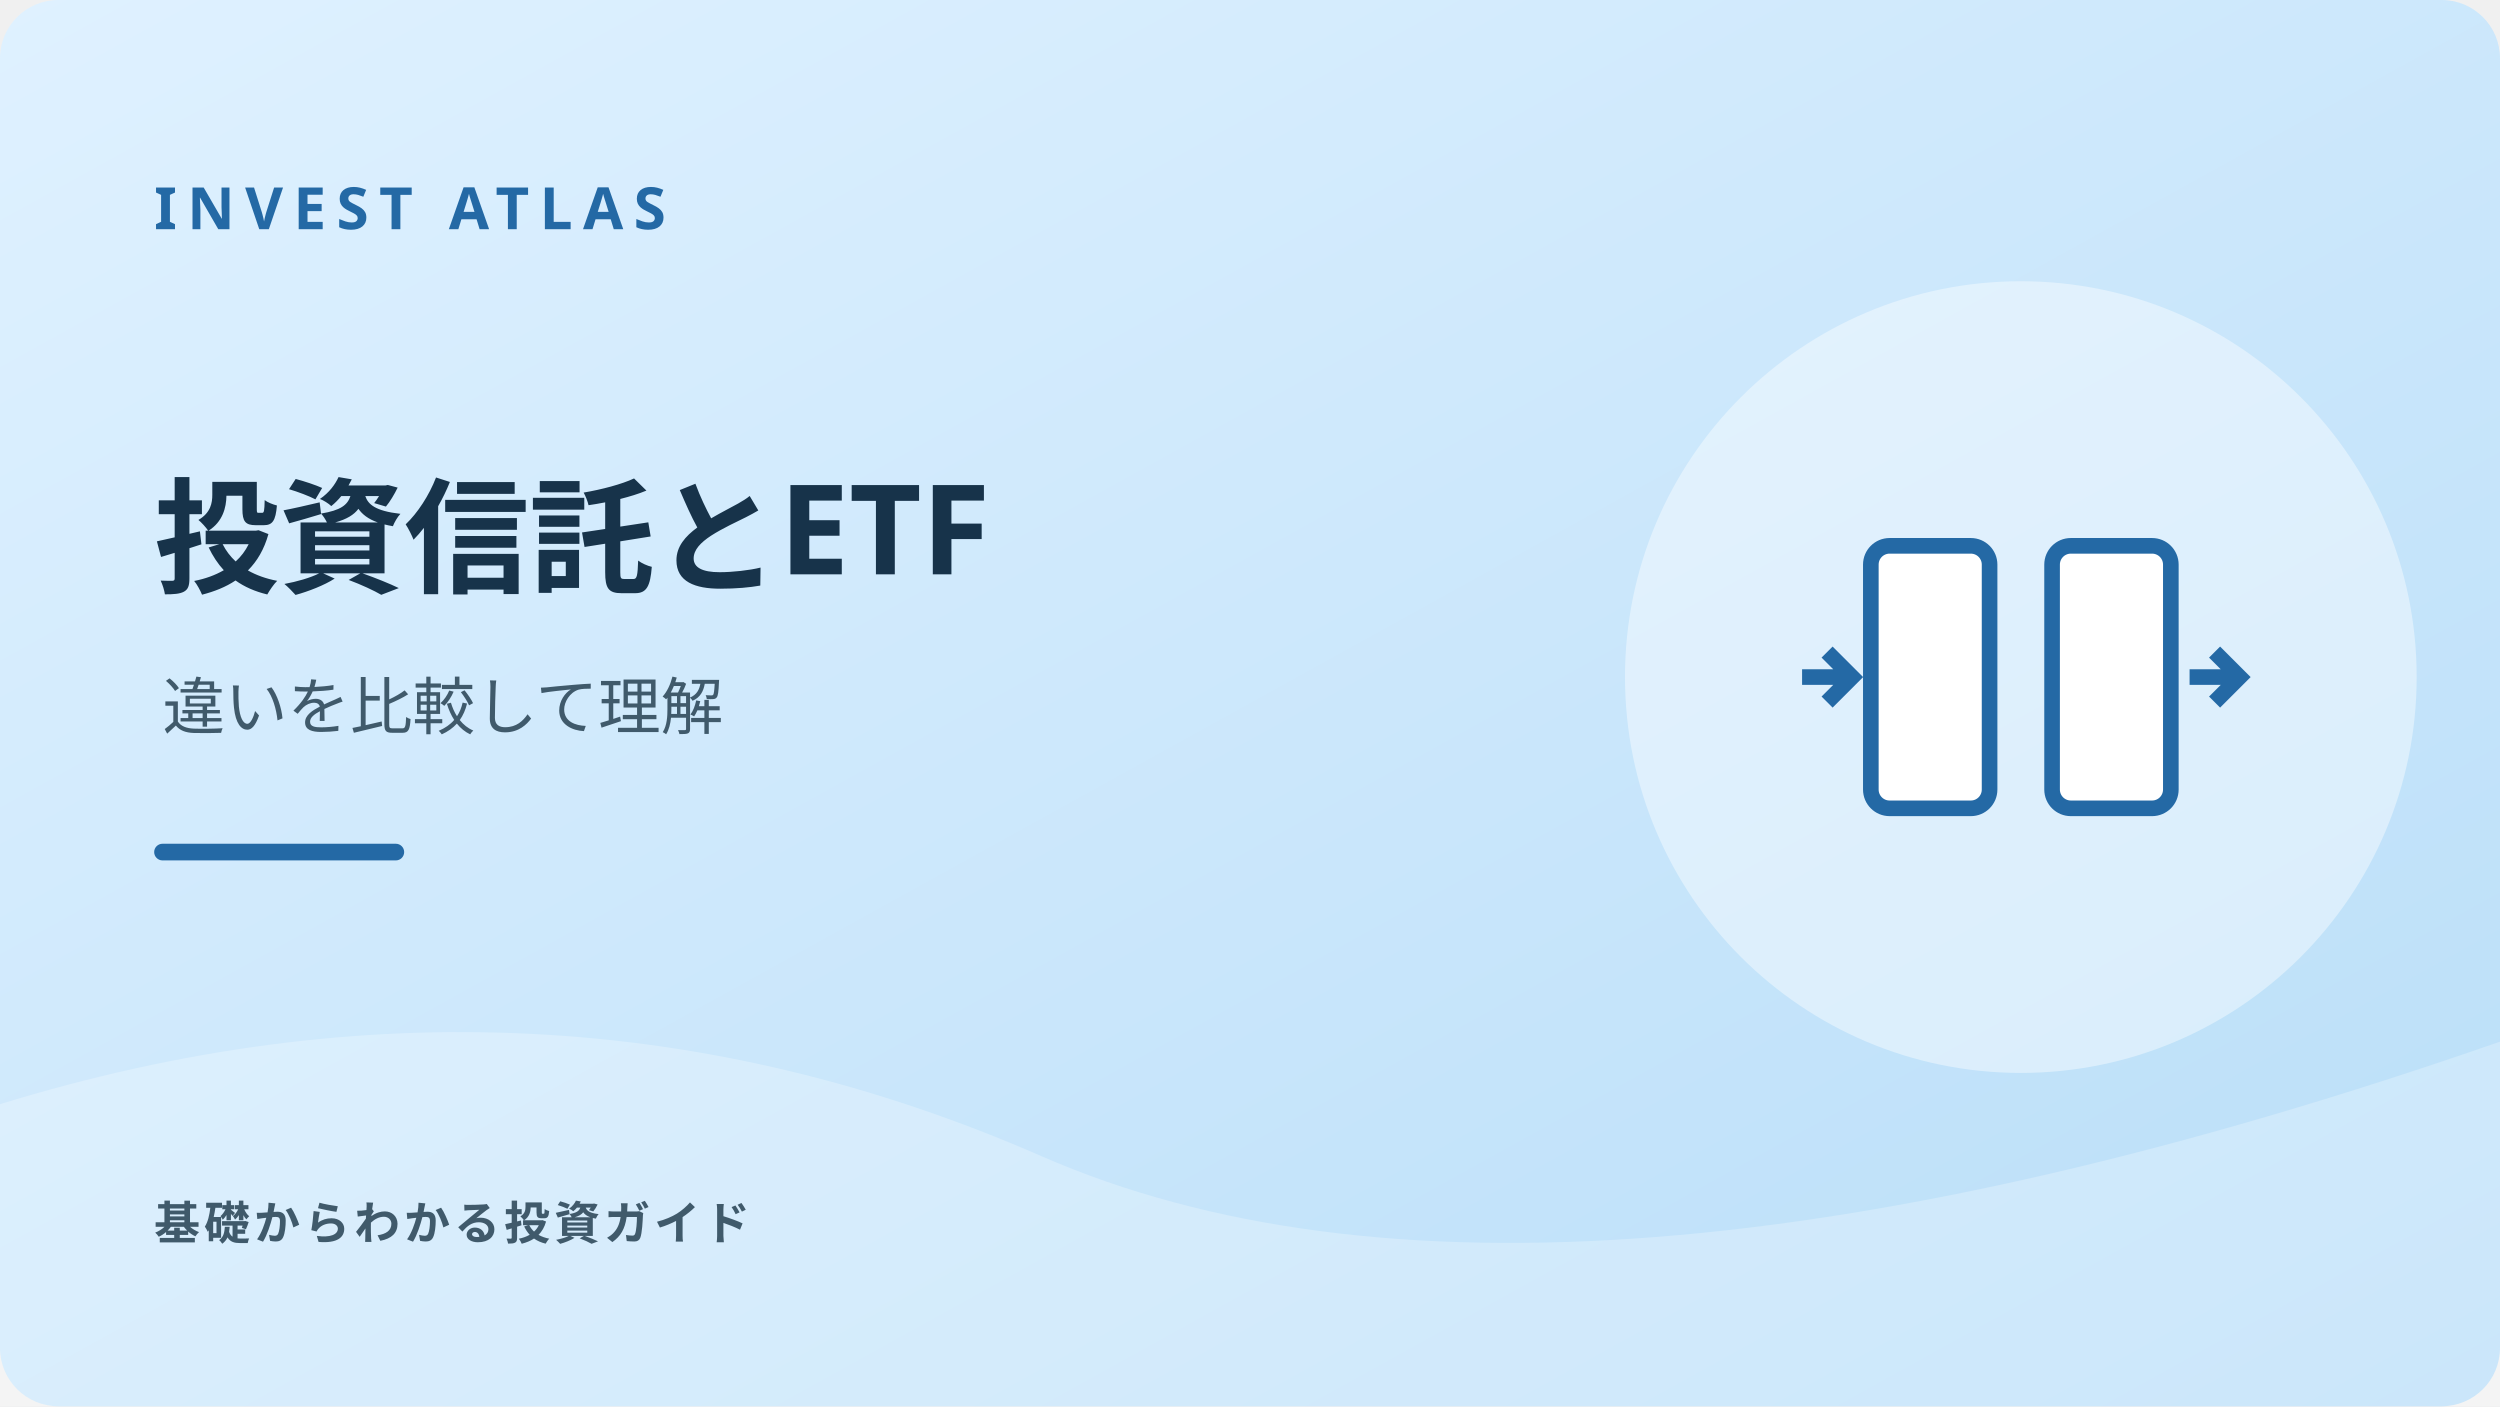
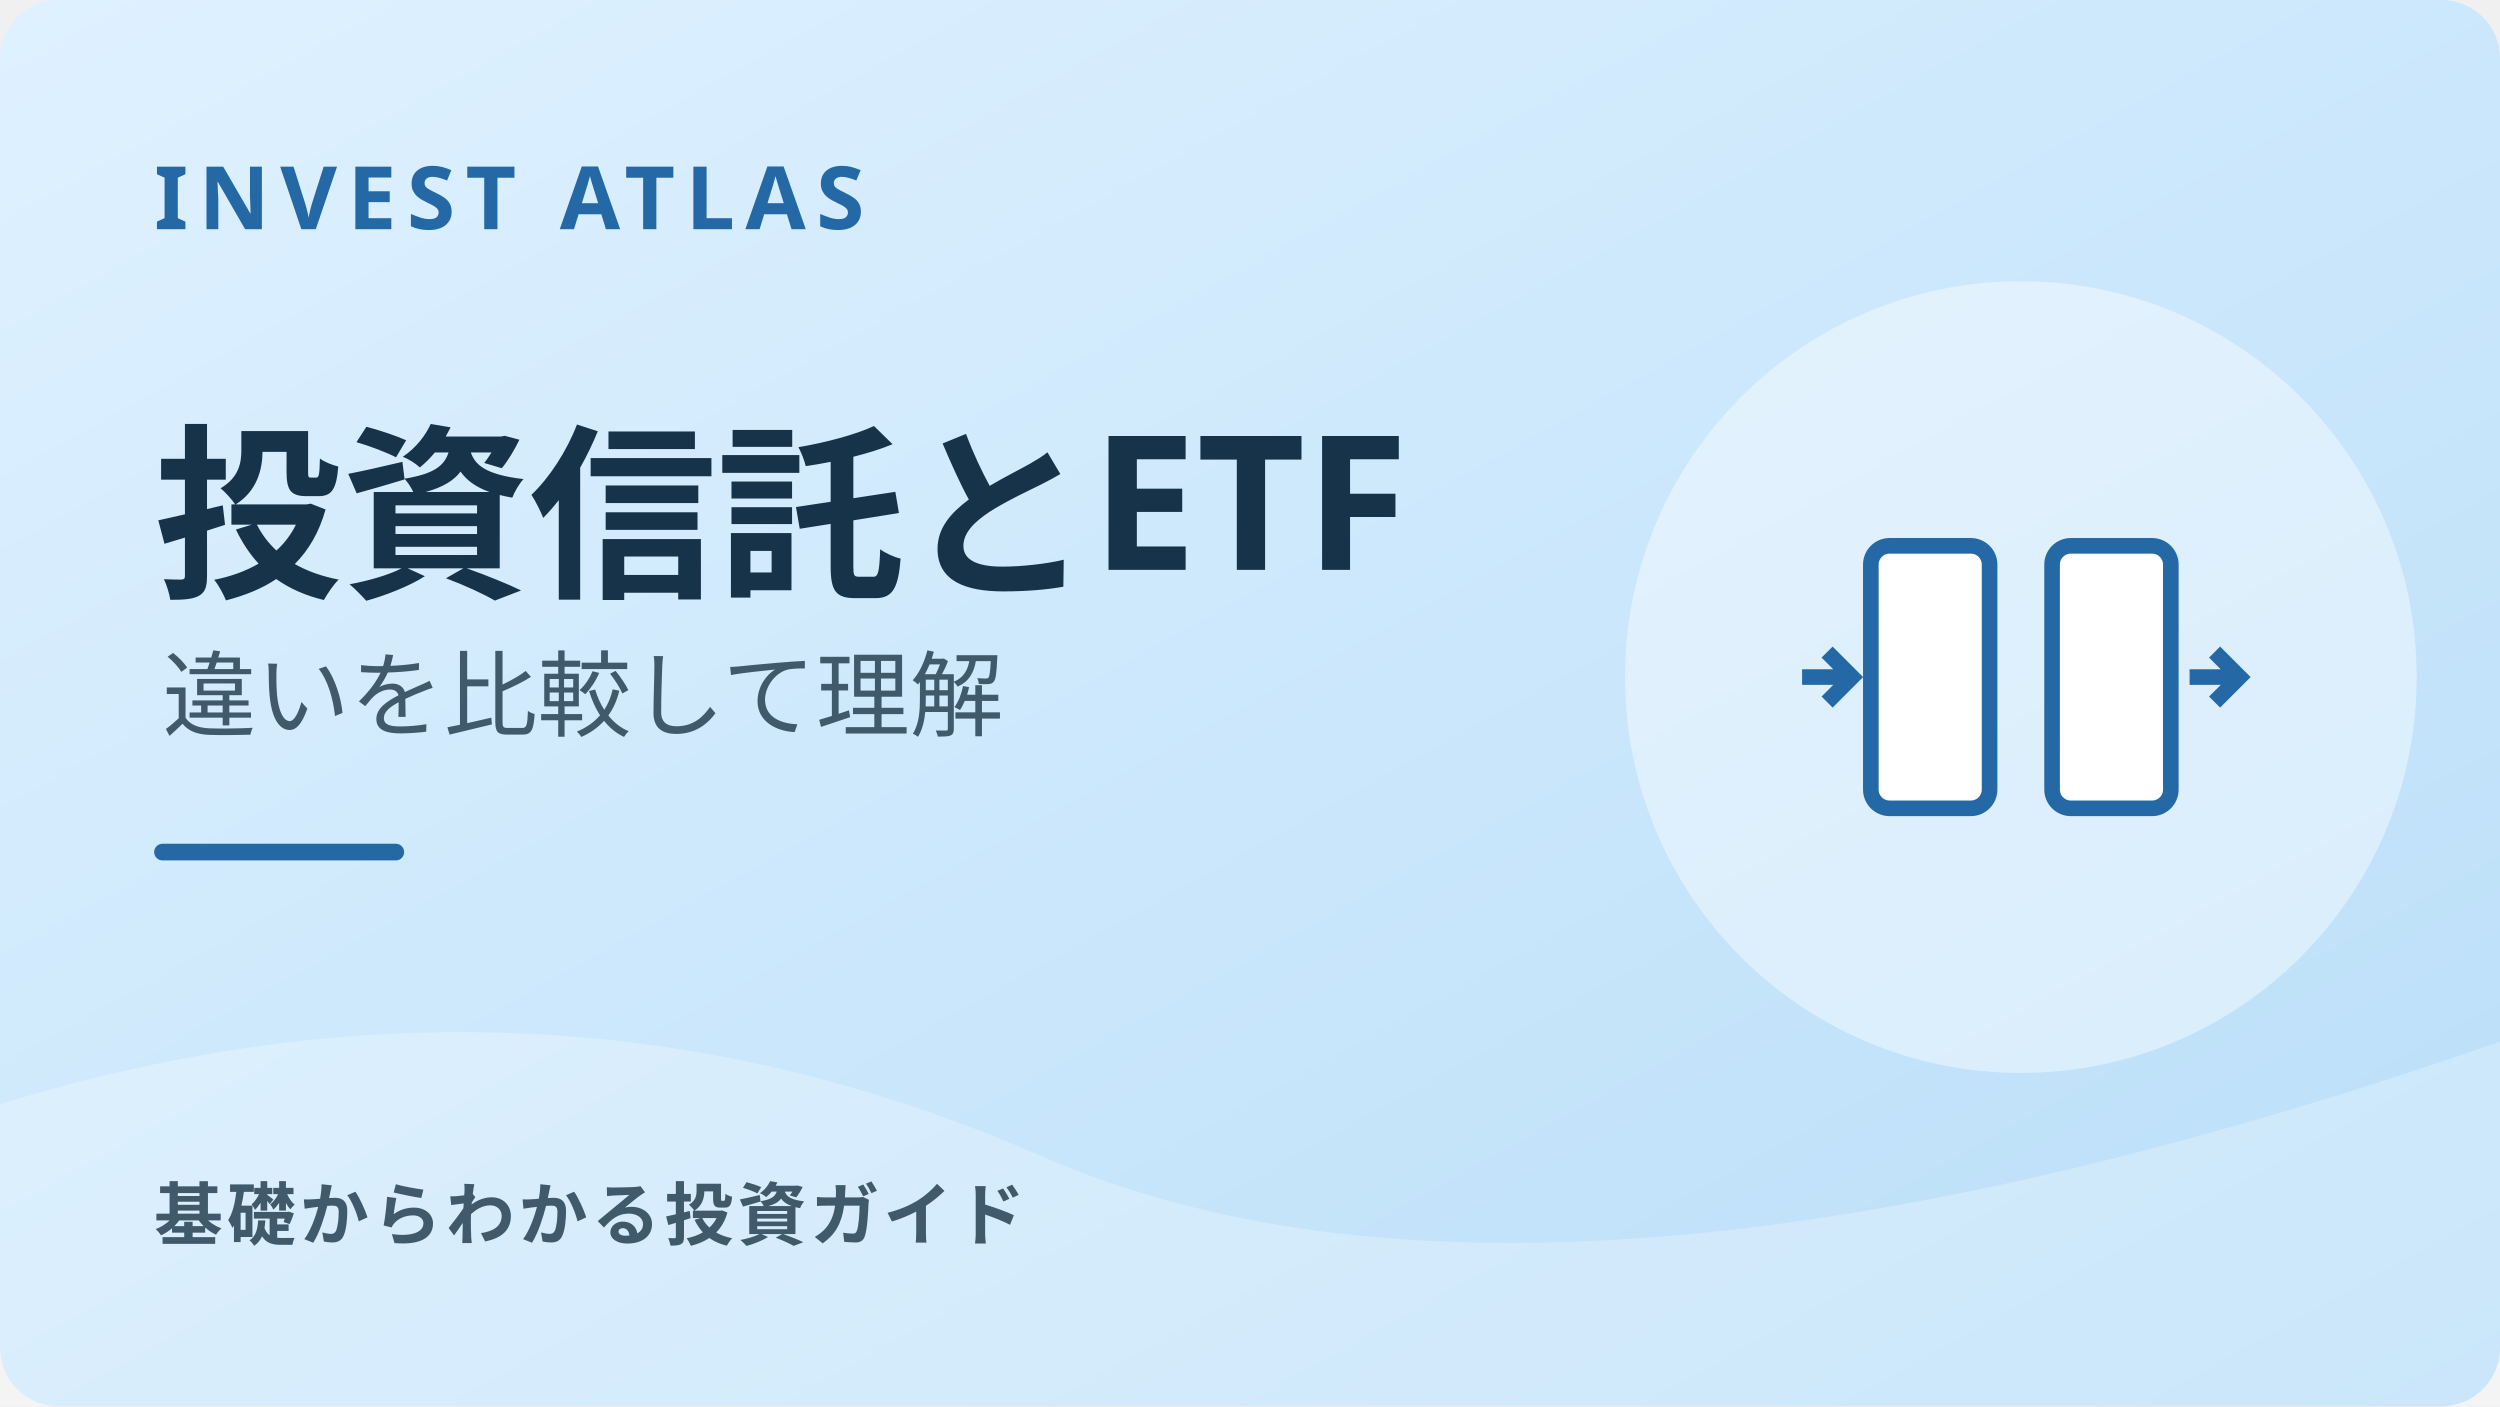
<svg xmlns="http://www.w3.org/2000/svg" width="1200" height="675" viewBox="0 0 1200 675">
  <defs>
    <linearGradient id="g" x1="0" y1="0" x2="1" y2="1">
      <stop stop-color="#dff1ff" />
      <stop offset="1" stop-color="#b9def8" />
    </linearGradient>
  </defs>
  <rect width="1200" height="675" rx="28" fill="url(#g)" />
  <circle cx="970" cy="325" r="190" fill="#fff" opacity=".42" />
  <path d="M0 530 Q260 450 500 555 T1200 500 V675 H0Z" fill="#fff" opacity=".25" />
-   <text x="74" y="110" font-family="system-ui,sans-serif" font-size="28" font-weight="800" letter-spacing="5" fill="#2469a5">INVEST ATLAS</text>
-   <text x="74" y="280" font-family="system-ui,sans-serif" font-size="60" font-weight="800" fill="#17334a">投資信託とETF</text>
-   <text x="78" y="350" font-family="system-ui,sans-serif" font-size="30" fill="#405a6b">違いを比較して理解</text>
+   <text x="74" y="110" font-family="system-ui,sans-serif" font-size="42" font-weight="800" letter-spacing="5" fill="#2469a5">INVEST ATLAS</text>
+   <text x="74" y="280" font-family="system-ui,sans-serif" font-size="90" font-weight="800" fill="#17334a">投資信託とETF</text>
+   <text x="78" y="350" font-family="system-ui,sans-serif" font-size="45" fill="#405a6b">違いを比較して理解</text>
  <rect x="74" y="405" width="120" height="8" rx="4" fill="#2469a5" />
  <g transform="translate(970 325) scale(1.5)">
    <rect x="-48" y="-42" width="38" height="84" rx="6" fill="#fff" stroke="#2469a5" stroke-width="5" />
    <rect x="10" y="-42" width="38" height="84" rx="6" fill="#fff" stroke="#2469a5" stroke-width="5" />
    <path d="M-70 0 H-54 M-62 -8 L-54 0 L-62 8 M54 0 H70 M62 -8 L70 0 L62 8" fill="none" stroke="#2469a5" stroke-width="5" />
  </g>
-   <text x="74" y="595" font-family="system-ui,sans-serif" font-size="22" font-weight="700" letter-spacing="2" fill="#405a6b">基礎からわかる投資ガイド</text>
+   <text x="74" y="595" font-family="system-ui,sans-serif" font-size="33" font-weight="700" letter-spacing="2" fill="#405a6b">基礎からわかる投資ガイド</text>
</svg>
